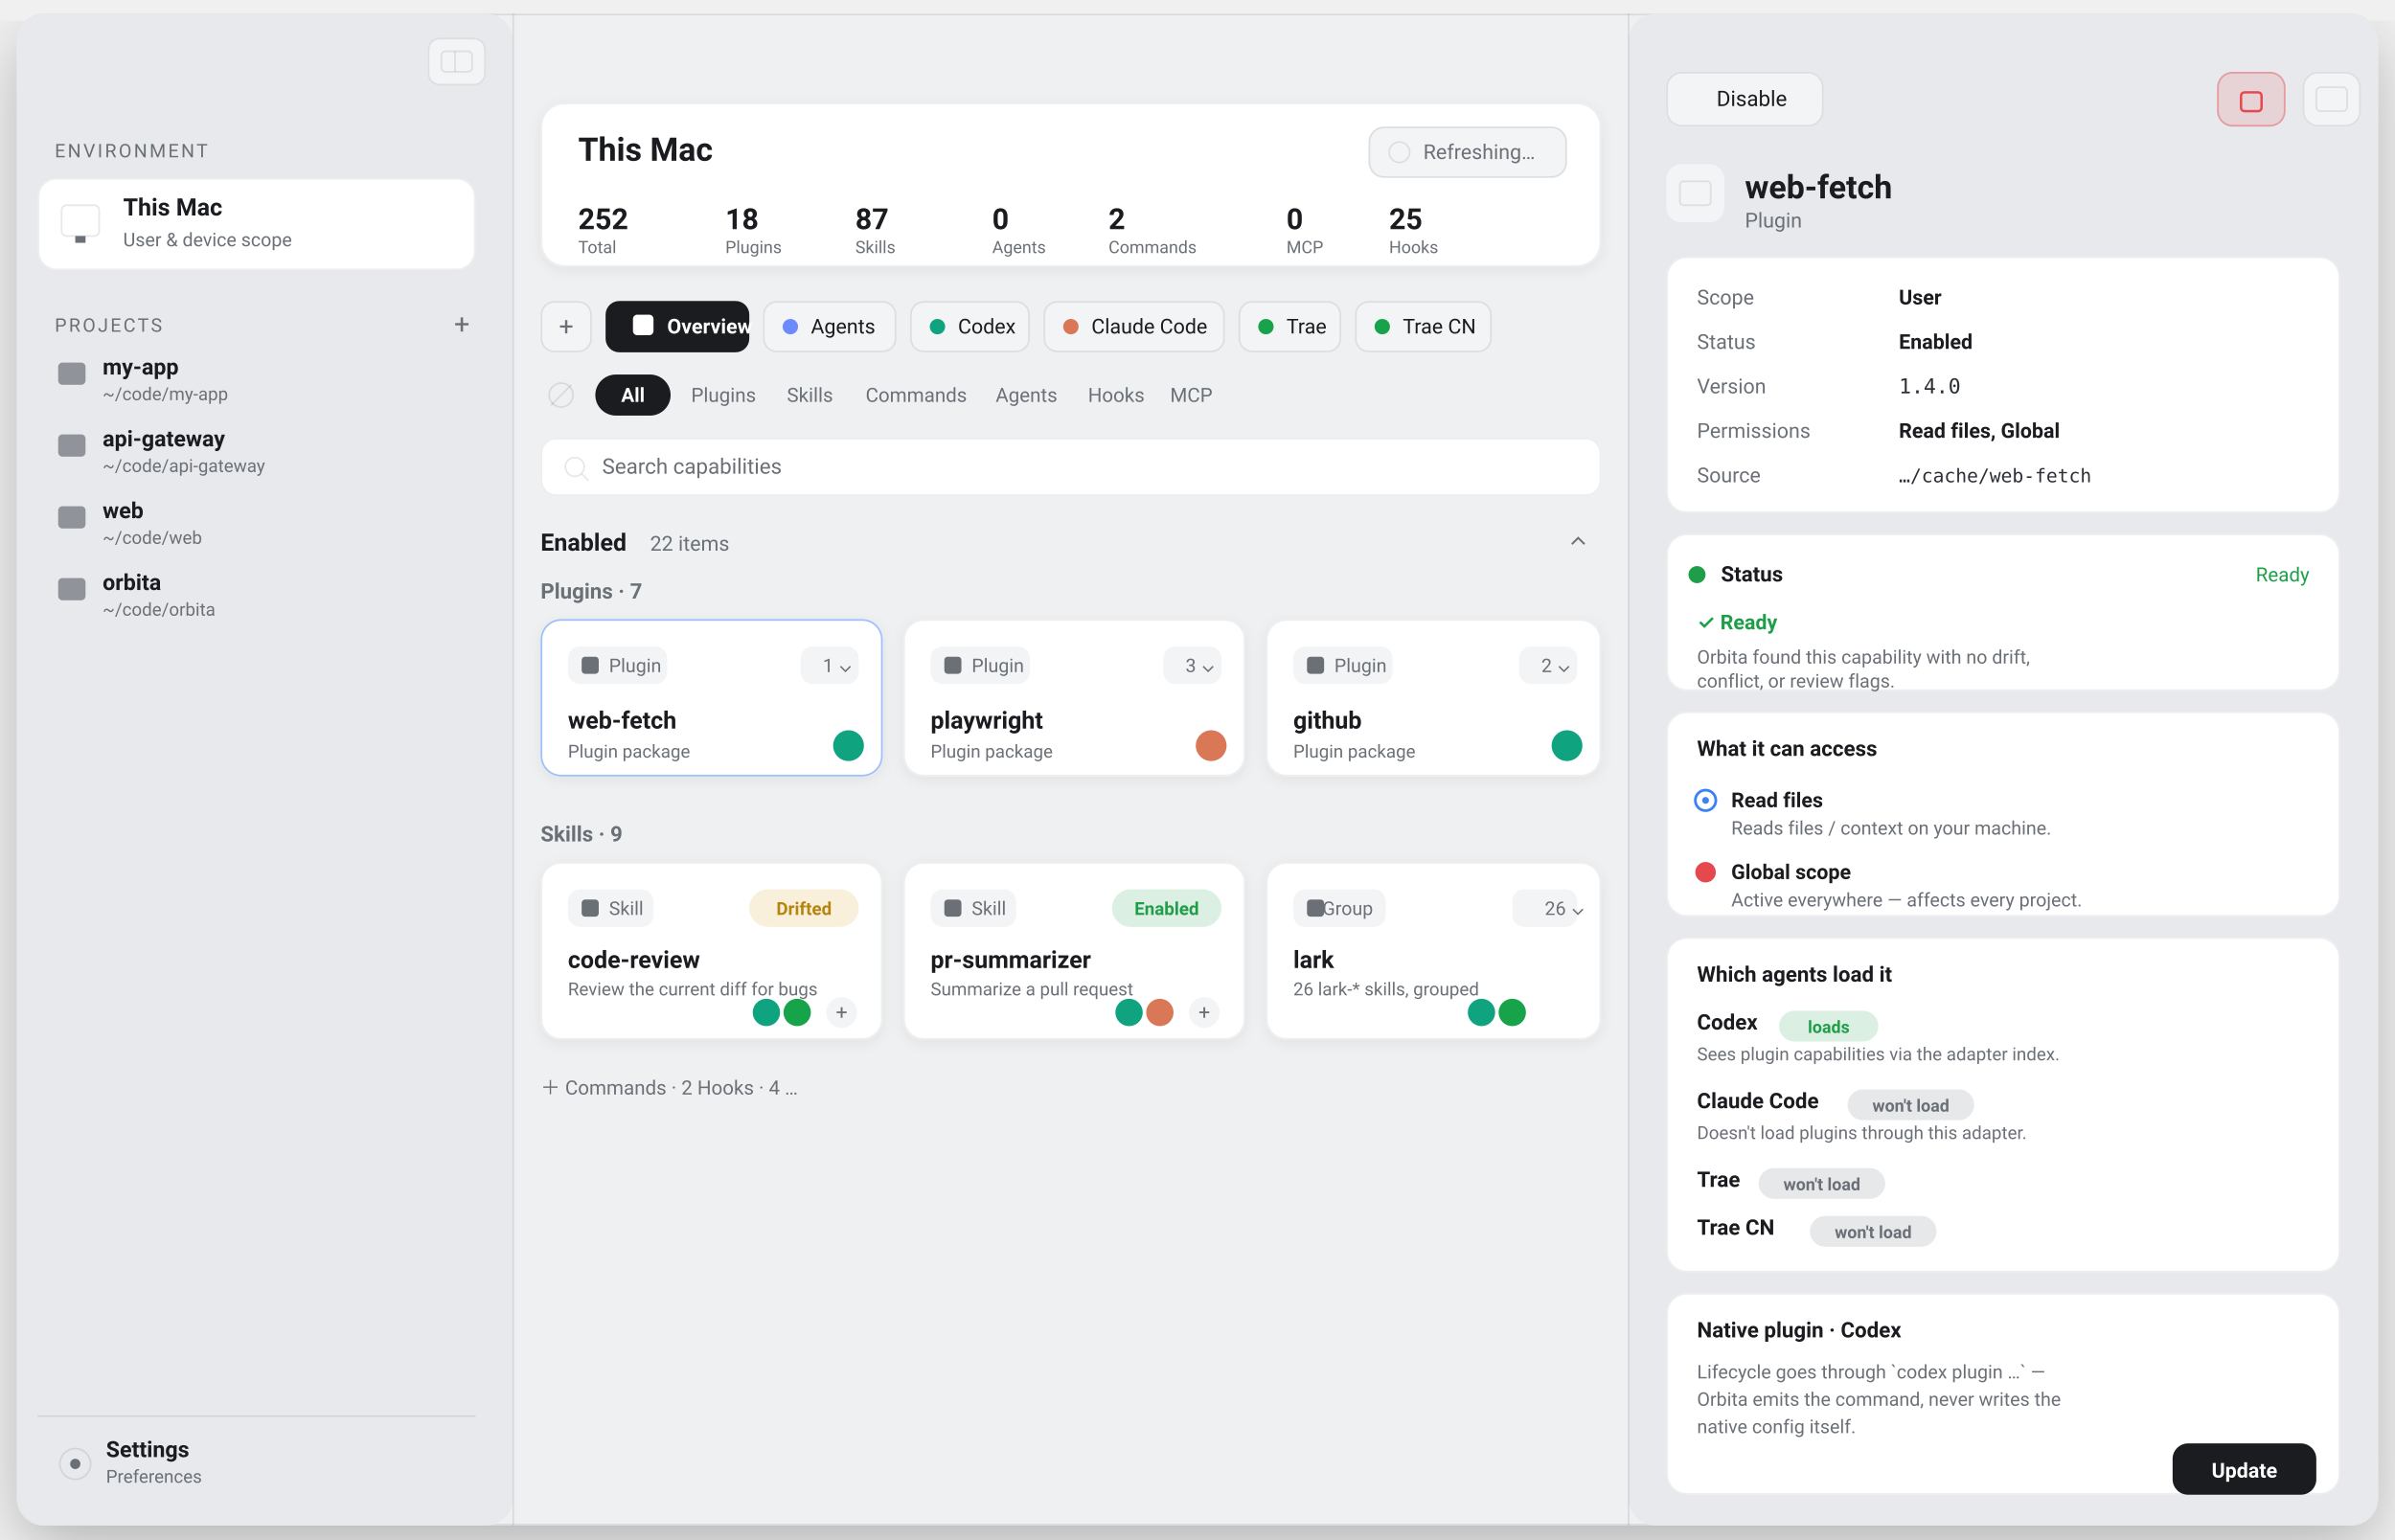
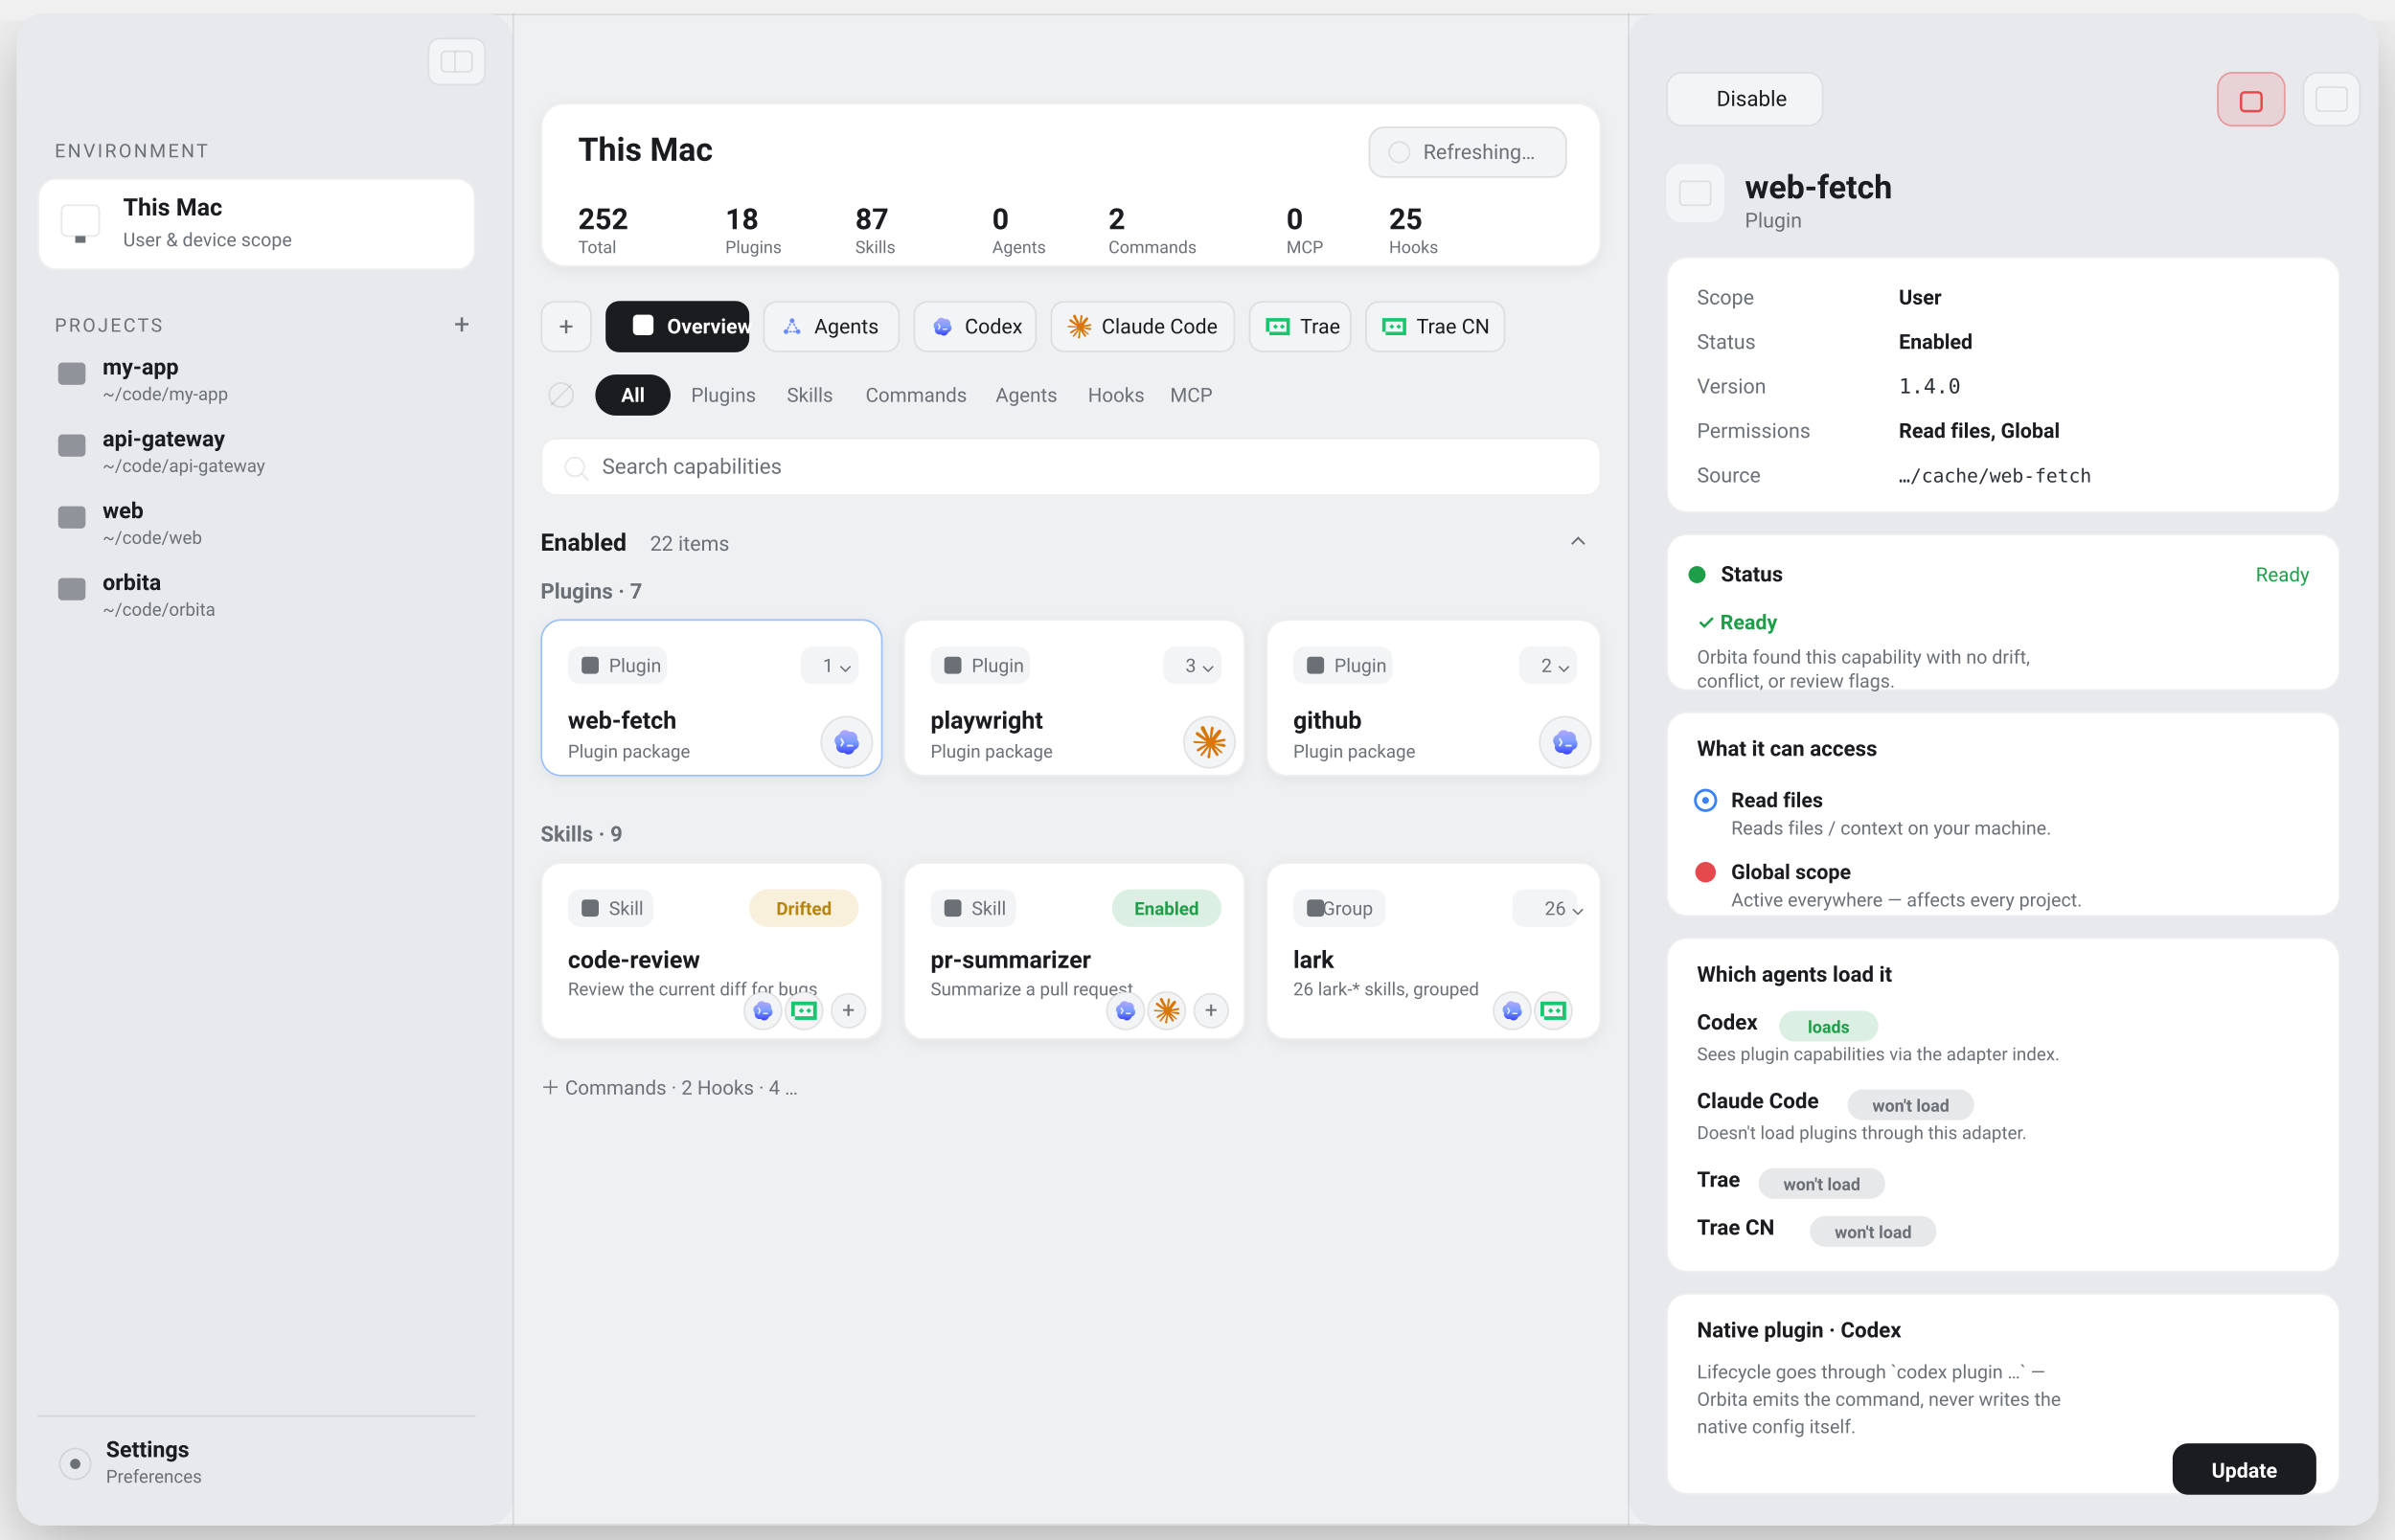
<svg xmlns="http://www.w3.org/2000/svg" viewBox="0 0 1400 900" width="1400" height="900" font-family="-apple-system, BlinkMacSystemFont, 'Segoe UI', Roboto, Helvetica, Arial, sans-serif" role="img" aria-label="Orbita main window: a left sidebar (This Mac + recent projects), a center pane with a stats header (252 total · 18 plugins · 87 skills · …), the agent tab strip (Overview · Agents · Codex · Claude Code · Trae · Trae CN), a category filter + search, and Enabled capability cards grouped by type; on the right an inspector showing a capability's scope/status/version/permissions/source, a readiness check, what it can access, and which agents load it.">
  <style>
    .canvas{fill:#eef0f2}
    .side{fill:#e7e9ec}
    .card{fill:#ffffff}
    .chip{fill:#f3f4f6}
    .tprim{fill:#1b1c20}
    .tsec{fill:#6b7077}
    .tmono{fill:#2b2f36}
    .bord{stroke:#000000;stroke-opacity:.09;fill:none}
    .cardb{stroke:#000000;stroke-opacity:.07;fill:none}
    .selfill{fill:#1b1c20}
    .seltext{fill:#ffffff}
    .selrow{fill:#000000;fill-opacity:.05}
    @media (prefers-color-scheme: dark){
      .canvas{fill:#0f1116}
      .side{fill:#15171c}
      .card{fill:#1e2025}
      .chip{fill:#26282e}
      .tprim{fill:#eceef1}
      .tsec{fill:#9aa1ab}
      .tmono{fill:#c9d1d9}
      .bord{stroke:#ffffff;stroke-opacity:.10}
      .cardb{stroke:#ffffff;stroke-opacity:.08}
      .selfill{fill:#e9eaec}
      .seltext{fill:#15171c}
      .selrow{fill:#ffffff;fill-opacity:.06}
    }
  </style>
  <defs>
    <filter id="ws" x="-8%" y="-8%" width="116%" height="120%">
      <feDropShadow dx="0" dy="12" stdDeviation="22" flood-color="#000000" flood-opacity="0.28" />
    </filter>
    <filter id="cs" x="-20%" y="-30%" width="140%" height="170%">
      <feDropShadow dx="0" dy="2" stdDeviation="4" flood-color="#000000" flood-opacity="0.06" />
    </filter>
+     <linearGradient id="codexGrad" gradientUnits="userSpaceOnUse" x1="12" x2="12" y1="3" y2="21">
+       <stop stop-color="#B1A7FF" />
+       <stop offset=".5" stop-color="#7A9DFF" />
+       <stop offset="1" stop-color="#3941FF" />
+     </linearGradient>
+     <symbol id="ic-codex" viewBox="0 0 24 24">
+       <path d="M9.064 3.344a4.578 4.578 0 0 1 2.285 -0.312c1 0.115 1.891 0.54 2.673 1.275c0.01 0.01 0.024 0.017 0.037 0.021a0.09 0.09 0 0 0 0.043 0a4.55 4.55 0 0 1 3.046 0.275l0.047 0.022l0.116 0.057a4.581 4.581 0 0 1 2.188 2.399c0.209 0.51 0.313 1.041 0.315 1.595a4.24 4.24 0 0 1 -0.134 1.223a0.123 0.123 0 0 0 0.03 0.115c0.594 0.607 0.988 1.33 1.183 2.17c0.289 1.425 -0.007 2.71 -0.887 3.854l-0.136 0.166a4.548 4.548 0 0 1 -2.201 1.388a0.123 0.123 0 0 0 -0.081 0.076c-0.191 0.551 -0.383 1.023 -0.74 1.494c-0.9 1.187 -2.222 1.846 -3.711 1.838c-1.187 -0.006 -2.239 -0.44 -3.157 -1.302a0.107 0.107 0 0 0 -0.105 -0.024c-0.388 0.125 -0.78 0.143 -1.204 0.138a4.441 4.441 0 0 1 -1.945 -0.466a4.544 4.544 0 0 1 -1.61 -1.335c-0.152 -0.202 -0.303 -0.392 -0.414 -0.617a5.81 5.81 0 0 1 -0.37 -0.961a4.582 4.582 0 0 1 -0.014 -2.298a0.124 0.124 0 0 0 0.006 -0.056a0.085 0.085 0 0 0 -0.027 -0.048a4.467 4.467 0 0 1 -1.034 -1.651a3.896 3.896 0 0 1 -0.251 -1.192a5.189 5.189 0 0 1 0.141 -1.6c0.337 -1.112 0.982 -1.985 1.933 -2.618c0.212 -0.141 0.413 -0.251 0.601 -0.33c0.215 -0.089 0.43 -0.164 0.646 -0.227a0.098 0.098 0 0 0 0.065 -0.066a4.51 4.51 0 0 1 0.829 -1.615a4.535 4.535 0 0 1 1.837 -1.388zm3.482 10.565a0.637 0.637 0 0 0 0 1.272h3.636a0.637 0.637 0 1 0 0 -1.272h-3.636zM8.462 9.23a0.637 0.637 0 0 0 -1.106 0.631l1.272 2.224l-1.266 2.136a0.636 0.636 0 1 0 1.095 0.649l1.454 -2.455a0.636 0.636 0 0 0 0.005 -0.64L8.462 9.23z" fill="url(#codexGrad)" />
+     </symbol>
+     <symbol id="ic-claude" viewBox="0 0 24 24">
+       <path fill="#D97706" d="m4.714 15.956 4.717-2.647.079-.231-.079-.128h-.231l-.789-.049-2.696-.073-2.337-.097-2.265-.121-.571-.121-.534-.704.055-.352.48-.322.686.061 1.518.103 2.277.158 1.651.097 2.447.255h.389l.055-.158-.134-.097-.103-.097L6.973 9.836l-2.55-1.688-1.336-.971-.723-.492-.364-.461-.158-1.008.656-.723.88.061.225.061.892.686 1.906 1.475 2.489 1.834.364.303.146-.103.018-.073-.164-.273-1.354-2.447-1.445-2.489-.643-1.032-.17-.619c-.061-.255-.103-.467-.103-.729L6.287.134 6.7 0l.996.134.419.364.619 1.415 1.002 2.228 1.554 3.03.455.898.243.832.091.255h.158v-.146l.128-1.706.237-2.095.231-2.696.079-.759.376-.911.747-.492.583.279.48.686-.067.443-.285 1.852-.559 2.902-.364 1.943h.212l.243-.243.984-1.305 1.651-2.064.729-.82.85-.905.546-.431h1.032l.759 1.129-.34 1.166-1.062 1.348-.88 1.141-1.263 1.7-.789 1.36.073.109.188-.018 2.853-.607 1.542-.279 1.84-.316.832.389.091.395-.328.807-1.967.486-2.307.461-3.436.814-.043.03.049.061 1.548.146.662.036h1.621l3.018.225.789.522.474.638-.079.486-1.214.619-1.639-.389-3.825-.911-1.311-.328h-.182v.109l1.093 1.069 2.003 1.809 2.507 2.331.128.577-.322.455-.34-.049-2.204-1.657-.85-.747-1.925-1.621h-.128v.17l.443.65 2.344 3.521.121 1.081-.17.352-.607.212-.668-.121-1.372-1.925L14.38 17.959l-1.141-1.943-.14.079-.674 7.255-.316.37-.729.279-.607-.461-.322-.747.322-1.475.389-1.925.316-1.53.285-1.9.17-.631-.012-.043-.14.018-1.433 1.967-2.18 2.945-1.724 1.846-.413.164-.716-.37.067-.662.401-.589 2.386-3.036 1.439-1.882.929-1.087-.006-.158h-.055l-6.338 4.116-1.129.146-.486-.455.061-.747.231-.243 1.906-1.311Z" />
+     </symbol>
+     <symbol id="ic-trae" viewBox="0 0 24 24">
+       <path fill="#16c76f" transform="translate(0 3.4) scale(.096)" d="m250 179h-214.3v-35.7h-35.7v-142.9h250c0 0 0 178.6 0 178.6zm-214.3-35.7h178.6v-107.2h-178.6zm89.3-54.1l-25.3 25.2-25.2-25.2 25.3-25.3zm71.4 0l-25.3 25.3-25.2-25.3 25.2-25.2z" />
+     </symbol>
+     <symbol id="ic-agents" viewBox="0 0 24 24">
+       <g fill="none" stroke="#6b8afd" stroke-width="1.5" stroke-linecap="round" stroke-dasharray="1.4 2.4">
+         <path d="M12 6 L6 17 M12 6 L18 17 M6 17 L18 17" />
+       </g>
+       <g fill="#6b8afd">
+         <circle cx="12" cy="6" r="2.4" />
+         <circle cx="6" cy="17" r="2.4" />
+         <circle cx="18" cy="17" r="2.4" />
+       </g>
+     </symbol>
  </defs>
  <g filter="url(#ws)">
    <rect x="10" y="8" width="1380" height="884" rx="16" class="canvas" />
  </g>
  <rect x="10.5" y="8.5" width="1379" height="883" rx="15.5" class="bord" />
  <circle cx="36" cy="32" r="6.5" fill="#ff5f57" />
  <circle cx="58" cy="32" r="6.5" fill="#febc2e" />
  <circle cx="80" cy="32" r="6.5" fill="#28c840" />
  <rect x="10" y="8" width="290" height="884" rx="16" class="side" />
  <rect x="284" y="296" width="290" height="0" />
  <line x1="300" y1="8" x2="300" y2="892" class="bord" />
  <rect x="250" y="22" width="34" height="28" rx="7" class="chip" />
  <rect x="250.5" y="22.5" width="33" height="27" rx="6.5" class="bord" />
  <rect x="258" y="30" width="18" height="12" rx="2.5" class="bord" />
  <line x1="266" y1="30" x2="266" y2="42" class="bord" />
  <text x="32" y="92" font-size="11" letter-spacing="1.3" class="tsec">ENVIRONMENT</text>
  <rect x="22" y="104" width="256" height="54" rx="11" class="card" />
  <rect x="22.5" y="104.5" width="255" height="53" rx="10.5" class="cardb" />
  <rect x="36" y="120" width="22" height="18" rx="3" class="bord" />
  <rect x="44" y="138" width="6" height="4" class="tsec" />
  <text x="72" y="126" font-size="14" font-weight="700" class="tprim">This Mac</text>
  <text x="72" y="144" font-size="11" class="tsec">User &amp; device scope</text>
  <text x="32" y="194" font-size="11" letter-spacing="1.3" class="tsec">PROJECTS</text>
  <text x="270" y="195" font-size="16" class="tsec" text-anchor="middle">+</text>
  <g>
    <rect x="34" y="212" width="16" height="13" rx="2.5" class="tsec" fill-opacity="0.7" />
    <text x="60" y="219" font-size="13" font-weight="600" class="tprim">my-app</text>
    <text x="60" y="234" font-size="10.5" class="tsec">~/code/my-app</text>
  </g>
  <g>
    <rect x="34" y="254" width="16" height="13" rx="2.5" class="tsec" fill-opacity="0.7" />
    <text x="60" y="261" font-size="13" font-weight="600" class="tprim">api-gateway</text>
    <text x="60" y="276" font-size="10.5" class="tsec">~/code/api-gateway</text>
  </g>
  <g>
    <rect x="34" y="296" width="16" height="13" rx="2.5" class="tsec" fill-opacity="0.7" />
    <text x="60" y="303" font-size="13" font-weight="600" class="tprim">web</text>
    <text x="60" y="318" font-size="10.5" class="tsec">~/code/web</text>
  </g>
  <g>
    <rect x="34" y="338" width="16" height="13" rx="2.5" class="tsec" fill-opacity="0.7" />
    <text x="60" y="345" font-size="13" font-weight="600" class="tprim">orbita</text>
    <text x="60" y="360" font-size="10.5" class="tsec">~/code/orbita</text>
  </g>
  <line x1="22" y1="828" x2="278" y2="828" class="bord" />
  <circle cx="44" cy="856" r="9" class="bord" />
  <circle cx="44" cy="856" r="3" class="tsec" />
  <text x="62" y="852" font-size="13" font-weight="600" class="tprim">Settings</text>
  <text x="62" y="867" font-size="10.5" class="tsec">Preferences</text>
  <rect x="316" y="60" width="620" height="96" rx="14" class="card" filter="url(#cs)" />
  <rect x="316.5" y="60.5" width="619" height="95" rx="13.5" class="cardb" />
  <text x="338" y="94" font-size="19" font-weight="700" class="tprim">This Mac</text>
  <rect x="800" y="74" width="116" height="30" rx="9" class="chip" />
  <rect x="800.5" y="74.5" width="115" height="29" rx="8.5" class="bord" />
  <circle cx="818" cy="89" r="6" class="bord" />
  <text x="832" y="93" font-size="12" class="tsec">Refreshing…</text>
  <g>
    <text x="338" y="134" font-size="17" font-weight="700" class="tprim">252</text>
    <text x="338" y="148" font-size="10" class="tsec">Total</text>
    <text x="424" y="134" font-size="17" font-weight="700" class="tprim">18</text>
    <text x="424" y="148" font-size="10" class="tsec">Plugins</text>
    <text x="500" y="134" font-size="17" font-weight="700" class="tprim">87</text>
    <text x="500" y="148" font-size="10" class="tsec">Skills</text>
    <text x="580" y="134" font-size="17" font-weight="700" class="tprim">0</text>
    <text x="580" y="148" font-size="10" class="tsec">Agents</text>
    <text x="648" y="134" font-size="17" font-weight="700" class="tprim">2</text>
    <text x="648" y="148" font-size="10" class="tsec">Commands</text>
    <text x="752" y="134" font-size="17" font-weight="700" class="tprim">0</text>
    <text x="752" y="148" font-size="10" class="tsec">MCP</text>
    <text x="812" y="134" font-size="17" font-weight="700" class="tprim">25</text>
    <text x="812" y="148" font-size="10" class="tsec">Hooks</text>
  </g>
  <g font-size="12">
    <rect x="316" y="176" width="30" height="30" rx="8" class="chip" />
    <rect x="316.5" y="176.5" width="29" height="29" rx="7.5" class="bord" />
    <text x="331" y="196" text-anchor="middle" font-size="15" class="tsec">+</text>
    <rect x="354" y="176" width="84" height="30" rx="8" class="selfill" />
    <rect x="370" y="184" width="12" height="12" rx="2.5" class="seltext" />
    <text x="390" y="195" font-weight="600" class="seltext">Overview</text>
-     <rect x="446" y="176" width="78" height="30" rx="8" class="chip" />
-     <rect x="446.5" y="176.5" width="77" height="29" rx="7.5" class="bord" />
-     <circle cx="462" cy="191" r="4.5" fill="#6b8afd" />
-     <text x="474" y="195" class="tprim">Agents</text>
-     <rect x="532" y="176" width="70" height="30" rx="8" class="chip" />
-     <rect x="532.5" y="176.5" width="69" height="29" rx="7.5" class="bord" />
-     <circle cx="548" cy="191" r="4.5" fill="#10a37f" />
-     <text x="560" y="195" class="tprim">Codex</text>
-     <rect x="610" y="176" width="106" height="30" rx="8" class="chip" />
-     <rect x="610.5" y="176.5" width="105" height="29" rx="7.5" class="bord" />
-     <circle cx="626" cy="191" r="4.5" fill="#d97757" />
-     <text x="638" y="195" class="tprim">Claude Code</text>
-     <rect x="724" y="176" width="60" height="30" rx="8" class="chip" />
-     <rect x="724.5" y="176.5" width="59" height="29" rx="7.5" class="bord" />
-     <circle cx="740" cy="191" r="4.5" fill="#16a34a" />
-     <text x="752" y="195" class="tprim">Trae</text>
-     <rect x="792" y="176" width="80" height="30" rx="8" class="chip" />
-     <rect x="792.5" y="176.5" width="79" height="29" rx="7.5" class="bord" />
-     <circle cx="808" cy="191" r="4.5" fill="#16a34a" />
-     <text x="820" y="195" class="tprim">Trae CN</text>
+     <rect x="446" y="176" width="80" height="30" rx="8" class="chip" />
+     <rect x="446.5" y="176.5" width="79" height="29" rx="7.5" class="bord" />
+     <use href="#ic-agents" x="456" y="184" width="14" height="14" />
+     <text x="476" y="195" class="tprim">Agents</text>
+     <rect x="534" y="176" width="72" height="30" rx="8" class="chip" />
+     <rect x="534.5" y="176.5" width="71" height="29" rx="7.5" class="bord" />
+     <use href="#ic-codex" x="544" y="184" width="14" height="14" />
+     <text x="564" y="195" class="tprim">Codex</text>
+     <rect x="614" y="176" width="108" height="30" rx="8" class="chip" />
+     <rect x="614.5" y="176.5" width="107" height="29" rx="7.5" class="bord" />
+     <use href="#ic-claude" x="624" y="184" width="14" height="14" />
+     <text x="644" y="195" class="tprim">Claude Code</text>
+     <rect x="730" y="176" width="60" height="30" rx="8" class="chip" />
+     <rect x="730.5" y="176.5" width="59" height="29" rx="7.5" class="bord" />
+     <use href="#ic-trae" x="740" y="184" width="14" height="14" />
+     <text x="760" y="195" class="tprim">Trae</text>
+     <rect x="798" y="176" width="82" height="30" rx="8" class="chip" />
+     <rect x="798.5" y="176.5" width="81" height="29" rx="7.5" class="bord" />
+     <use href="#ic-trae" x="808" y="184" width="14" height="14" />
+     <text x="828" y="195" class="tprim">Trae CN</text>
  </g>
  <g font-size="11.5">
    <circle cx="328" cy="231" r="7" class="bord" />
    <line x1="322" y1="237" x2="334" y2="225" class="bord" />
    <rect x="348" y="219" width="44" height="24" rx="12" class="selfill" />
    <text x="370" y="235" text-anchor="middle" font-weight="600" class="seltext">All</text>
    <text x="404" y="235" class="tsec">Plugins</text>
    <text x="460" y="235" class="tsec">Skills</text>
    <text x="506" y="235" class="tsec">Commands</text>
    <text x="582" y="235" class="tsec">Agents</text>
    <text x="636" y="235" class="tsec">Hooks</text>
    <text x="684" y="235" class="tsec">MCP</text>
  </g>
  <rect x="316" y="256" width="620" height="34" rx="9" class="card" />
  <rect x="316.5" y="256.5" width="619" height="33" rx="8.5" class="cardb" />
  <circle cx="336" cy="273" r="5.5" class="bord" />
  <line x1="340" y1="277" x2="344" y2="281" class="bord" />
  <text x="352" y="277" font-size="12.5" class="tsec">Search capabilities</text>
  <text x="316" y="322" font-size="14" font-weight="700" class="tprim">Enabled</text>
  <text x="380" y="322" font-size="12" class="tsec">22 items</text>
  <text x="928" y="324" font-size="14" class="tsec" text-anchor="end">⌃</text>
  <text x="316" y="350" font-size="12.5" font-weight="600" class="tsec">Plugins · 7</text>
  <rect x="316" y="362" width="200" height="92" rx="12" class="card" filter="url(#cs)" />
  <rect x="316.5" y="362.5" width="199" height="91" rx="11.5" stroke="#3b82f6" stroke-opacity="0.5" fill="none" />
  <rect x="332" y="378" width="58" height="22" rx="7" class="chip" />
  <rect x="340" y="384" width="10" height="10" rx="2" class="tsec" />
  <text x="356" y="393" font-size="11" class="tsec">Plugin</text>
  <rect x="468" y="378" width="34" height="22" rx="7" class="chip" />
  <text x="481" y="393" font-size="11" class="tsec">1 ⌄</text>
  <text x="332" y="426" font-size="14" font-weight="700" class="tprim">web-fetch</text>
  <text x="332" y="443" font-size="10.5" class="tsec">Plugin package</text>
-   <circle cx="496" cy="436" r="9" fill="#10a37f" />
+   <circle cx="495" cy="434" r="15" class="chip" />
+   <circle cx="495" cy="434" r="15" class="bord" />
+   <use href="#ic-codex" x="485.5" y="424.5" width="19" height="19" />
  <rect x="528" y="362" width="200" height="92" rx="12" class="card" filter="url(#cs)" />
  <rect x="528.5" y="362.5" width="199" height="91" rx="11.5" class="cardb" />
  <rect x="544" y="378" width="58" height="22" rx="7" class="chip" />
  <rect x="552" y="384" width="10" height="10" rx="2" class="tsec" />
  <text x="568" y="393" font-size="11" class="tsec">Plugin</text>
  <rect x="680" y="378" width="34" height="22" rx="7" class="chip" />
  <text x="693" y="393" font-size="11" class="tsec">3 ⌄</text>
  <text x="544" y="426" font-size="14" font-weight="700" class="tprim">playwright</text>
  <text x="544" y="443" font-size="10.5" class="tsec">Plugin package</text>
-   <circle cx="708" cy="436" r="9" fill="#d97757" />
+   <circle cx="707" cy="434" r="15" class="chip" />
+   <circle cx="707" cy="434" r="15" class="bord" />
+   <use href="#ic-claude" x="697.5" y="424.5" width="19" height="19" />
  <rect x="740" y="362" width="196" height="92" rx="12" class="card" filter="url(#cs)" />
  <rect x="740.5" y="362.5" width="195" height="91" rx="11.5" class="cardb" />
  <rect x="756" y="378" width="58" height="22" rx="7" class="chip" />
  <rect x="764" y="384" width="10" height="10" rx="2" class="tsec" />
  <text x="780" y="393" font-size="11" class="tsec">Plugin</text>
  <rect x="888" y="378" width="34" height="22" rx="7" class="chip" />
  <text x="901" y="393" font-size="11" class="tsec">2 ⌄</text>
  <text x="756" y="426" font-size="14" font-weight="700" class="tprim">github</text>
  <text x="756" y="443" font-size="10.5" class="tsec">Plugin package</text>
-   <circle cx="916" cy="436" r="9" fill="#10a37f" />
+   <circle cx="915" cy="434" r="15" class="chip" />
+   <circle cx="915" cy="434" r="15" class="bord" />
+   <use href="#ic-codex" x="905.5" y="424.5" width="19" height="19" />
  <text x="316" y="492" font-size="12.5" font-weight="600" class="tsec">Skills · 9</text>
  <rect x="316" y="504" width="200" height="104" rx="12" class="card" filter="url(#cs)" />
  <rect x="316.5" y="504.5" width="199" height="103" rx="11.5" class="cardb" />
  <rect x="332" y="520" width="50" height="22" rx="7" class="chip" />
  <rect x="340" y="526" width="10" height="10" rx="2" class="tsec" />
  <text x="356" y="535" font-size="11" class="tsec">Skill</text>
  <rect x="438" y="520" width="64" height="22" rx="11" fill="#d8a01a" fill-opacity="0.16" />
  <text x="470" y="535" text-anchor="middle" font-size="10.5" font-weight="600" fill="#b6850f">Drifted</text>
  <text x="332" y="566" font-size="14" font-weight="700" class="tprim">code-review</text>
  <text x="332" y="582" font-size="10.5" class="tsec">Review the current diff for bugs</text>
-   <circle cx="448" cy="592" r="8" fill="#10a37f" />
-   <circle cx="466" cy="592" r="8" fill="#16a34a" />
-   <circle cx="492" cy="592" r="9" class="chip" />
-   <rect x="492.5" y="583.5" width="0" height="0" />
-   <text x="492" y="596" text-anchor="middle" font-size="12" class="tsec">+</text>
+   <circle cx="446" cy="591" r="11" class="chip" />
+   <circle cx="446" cy="591" r="11" class="bord" />
+   <use href="#ic-codex" x="438.5" y="583.5" width="15" height="15" />
+   <circle cx="470" cy="591" r="11" class="chip" />
+   <circle cx="470" cy="591" r="11" class="bord" />
+   <use href="#ic-trae" x="462.5" y="583.5" width="15" height="15" />
+   <circle cx="496" cy="591" r="10" class="chip" />
+   <circle cx="496" cy="591" r="10" class="bord" />
+   <text x="496" y="595" text-anchor="middle" font-size="13" class="tsec">+</text>
  <rect x="528" y="504" width="200" height="104" rx="12" class="card" filter="url(#cs)" />
  <rect x="528.5" y="504.5" width="199" height="103" rx="11.5" class="cardb" />
  <rect x="544" y="520" width="50" height="22" rx="7" class="chip" />
  <rect x="552" y="526" width="10" height="10" rx="2" class="tsec" />
  <text x="568" y="535" font-size="11" class="tsec">Skill</text>
  <rect x="650" y="520" width="64" height="22" rx="11" fill="#1f9e4a" fill-opacity="0.16" />
  <text x="682" y="535" text-anchor="middle" font-size="10.5" font-weight="600" fill="#1f9e4a">Enabled</text>
  <text x="544" y="566" font-size="14" font-weight="700" class="tprim">pr-summarizer</text>
  <text x="544" y="582" font-size="10.5" class="tsec">Summarize a pull request</text>
-   <circle cx="660" cy="592" r="8" fill="#10a37f" />
-   <circle cx="678" cy="592" r="8" fill="#d97757" />
-   <circle cx="704" cy="592" r="9" class="chip" />
-   <text x="704" y="596" text-anchor="middle" font-size="12" class="tsec">+</text>
+   <circle cx="658" cy="591" r="11" class="chip" />
+   <circle cx="658" cy="591" r="11" class="bord" />
+   <use href="#ic-codex" x="650.5" y="583.5" width="15" height="15" />
+   <circle cx="682" cy="591" r="11" class="chip" />
+   <circle cx="682" cy="591" r="11" class="bord" />
+   <use href="#ic-claude" x="674.5" y="583.5" width="15" height="15" />
+   <circle cx="708" cy="591" r="10" class="chip" />
+   <circle cx="708" cy="591" r="10" class="bord" />
+   <text x="708" y="595" text-anchor="middle" font-size="13" class="tsec">+</text>
  <rect x="740" y="504" width="196" height="104" rx="12" class="card" filter="url(#cs)" />
  <rect x="740.5" y="504.5" width="195" height="103" rx="11.5" class="cardb" />
  <rect x="756" y="520" width="54" height="22" rx="7" class="chip" />
  <rect x="764" y="526" width="10" height="10" rx="2" class="tsec" />
  <text x="773" y="535" font-size="11" class="tsec">Group</text>
  <rect x="884" y="520" width="38" height="22" rx="7" class="chip" />
  <text x="903" y="535" font-size="11" class="tsec">26 ⌄</text>
  <text x="756" y="566" font-size="14" font-weight="700" class="tprim">lark</text>
  <text x="756" y="582" font-size="10.5" class="tsec">26 lark-* skills, grouped</text>
-   <circle cx="866" cy="592" r="8" fill="#10a37f" />
-   <circle cx="884" cy="592" r="8" fill="#16a34a" />
+   <circle cx="884" cy="591" r="11" class="chip" />
+   <circle cx="884" cy="591" r="11" class="bord" />
+   <use href="#ic-codex" x="876.5" y="583.5" width="15" height="15" />
+   <circle cx="908" cy="591" r="11" class="chip" />
+   <circle cx="908" cy="591" r="11" class="bord" />
+   <use href="#ic-trae" x="900.5" y="583.5" width="15" height="15" />
  <text x="316" y="640" font-size="11.5" class="tsec">＋ Commands · 2    Hooks · 4 …</text>
  <rect x="952" y="8" width="438" height="884" rx="16" class="side" />
  <line x1="952" y1="8" x2="952" y2="892" class="bord" />
  <rect x="974" y="42" width="92" height="32" rx="9" class="chip" />
  <rect x="974.5" y="42.5" width="91" height="31" rx="8.5" class="bord" />
  <line x1="990" y1="58" x2="1000" y2="58" class="tsec" />
  <text x="1024" y="62" text-anchor="middle" font-size="12.5" class="tprim">Disable</text>
  <rect x="1296" y="42" width="40" height="32" rx="9" fill="#e5484d" fill-opacity="0.14" />
  <rect x="1296.5" y="42.5" width="39" height="31" rx="8.5" stroke="#e5484d" stroke-opacity="0.4" fill="none" />
  <rect x="1310" y="54" width="12" height="11" rx="2" fill="none" stroke="#e5484d" stroke-width="1.4" />
  <rect x="1346" y="42" width="34" height="32" rx="9" class="chip" />
  <rect x="1346.5" y="42.5" width="33" height="31" rx="8.5" class="bord" />
  <rect x="1354" y="51" width="18" height="14" rx="2.5" class="bord" />
  <rect x="974" y="96" width="34" height="34" rx="9" class="chip" />
  <rect x="982" y="106" width="18" height="14" rx="2" class="bord" />
  <text x="1020" y="116" font-size="19" font-weight="700" class="tprim">web-fetch</text>
  <text x="1020" y="133" font-size="12" class="tsec">Plugin</text>
  <rect x="974" y="150" width="394" height="150" rx="12" class="card" />
  <rect x="974.5" y="150.5" width="393" height="149" rx="11.5" class="cardb" />
  <text x="992" y="178" font-size="12" class="tsec">Scope</text>
  <text x="1110" y="178" font-size="12" font-weight="600" class="tprim">User</text>
  <text x="992" y="204" font-size="12" class="tsec">Status</text>
  <text x="1110" y="204" font-size="12" font-weight="600" class="tprim">Enabled</text>
  <text x="992" y="230" font-size="12" class="tsec">Version</text>
  <text x="1110" y="230" font-size="12" class="tmono" font-family="ui-monospace, SFMono-Regular, Menlo, monospace">1.4.0</text>
  <text x="992" y="256" font-size="12" class="tsec">Permissions</text>
  <text x="1110" y="256" font-size="12" font-weight="600" class="tprim">Read files, Global</text>
  <text x="992" y="282" font-size="12" class="tsec">Source</text>
  <text x="1110" y="282" font-size="11" class="tmono" font-family="ui-monospace, SFMono-Regular, Menlo, monospace">…/cache/web-fetch</text>
  <rect x="974" y="312" width="394" height="92" rx="12" class="card" />
  <rect x="974.5" y="312.5" width="393" height="91" rx="11.5" class="cardb" />
  <circle cx="992" cy="336" r="5" fill="#1f9e4a" />
  <text x="1006" y="340" font-size="12.5" font-weight="600" class="tprim">Status</text>
  <text x="1350" y="340" text-anchor="end" font-size="11.5" fill="#1f9e4a">Ready</text>
  <text x="992" y="368" font-size="12" font-weight="600" fill="#1f9e4a">✓ Ready</text>
  <text x="992" y="388" font-size="11" class="tsec">Orbita found this capability with no drift,</text>
  <text x="992" y="402" font-size="11" class="tsec">conflict, or review flags.</text>
  <rect x="974" y="416" width="394" height="120" rx="12" class="card" />
  <rect x="974.5" y="416.5" width="393" height="119" rx="11.5" class="cardb" />
  <text x="992" y="442" font-size="12.5" font-weight="600" class="tprim">What it can access</text>
  <circle cx="997" cy="468" r="6" fill="none" stroke="#3b82f6" stroke-width="1.6" />
  <circle cx="997" cy="468" r="2" fill="#3b82f6" />
  <text x="1012" y="472" font-size="12" font-weight="600" class="tprim">Read files</text>
  <text x="1012" y="488" font-size="11" class="tsec">Reads files / context on your machine.</text>
  <circle cx="997" cy="510" r="6" fill="#e5484d" />
  <text x="1012" y="514" font-size="12" font-weight="600" class="tprim">Global scope</text>
  <text x="1012" y="530" font-size="11" class="tsec">Active everywhere — affects every project.</text>
  <rect x="974" y="548" width="394" height="196" rx="12" class="card" />
  <rect x="974.5" y="548.5" width="393" height="195" rx="11.5" class="cardb" />
  <text x="992" y="574" font-size="12.5" font-weight="600" class="tprim">Which agents load it</text>
  <text x="992" y="602" font-size="12.5" font-weight="700" class="tprim">Codex</text>
  <rect x="1040" y="591" width="58" height="18" rx="9" fill="#1f9e4a" fill-opacity="0.16" />
  <text x="1069" y="604" text-anchor="middle" font-size="10" font-weight="600" fill="#1f9e4a">loads</text>
  <text x="992" y="620" font-size="10.5" class="tsec">Sees plugin capabilities via the adapter index.</text>
  <text x="992" y="648" font-size="12.5" font-weight="700" class="tprim">Claude Code</text>
  <rect x="1080" y="637" width="74" height="18" rx="9" fill="#8b9097" fill-opacity="0.2" />
  <text x="1117" y="650" text-anchor="middle" font-size="10" font-weight="600" class="tsec">won't load</text>
  <text x="992" y="666" font-size="10.5" class="tsec">Doesn't load plugins through this adapter.</text>
  <text x="992" y="694" font-size="12.5" font-weight="700" class="tprim">Trae</text>
  <rect x="1028" y="683" width="74" height="18" rx="9" fill="#8b9097" fill-opacity="0.2" />
  <text x="1065" y="696" text-anchor="middle" font-size="10" font-weight="600" class="tsec">won't load</text>
  <text x="992" y="722" font-size="12.5" font-weight="700" class="tprim">Trae CN</text>
  <rect x="1058" y="711" width="74" height="18" rx="9" fill="#8b9097" fill-opacity="0.2" />
  <text x="1095" y="724" text-anchor="middle" font-size="10" font-weight="600" class="tsec">won't load</text>
  <rect x="974" y="756" width="394" height="118" rx="12" class="card" />
  <rect x="974.5" y="756.5" width="393" height="117" rx="11.5" class="cardb" />
  <text x="992" y="782" font-size="12.5" font-weight="600" class="tprim">Native plugin · Codex</text>
  <text x="992" y="806" font-size="11" class="tsec">Lifecycle goes through `codex plugin …` —</text>
  <text x="992" y="822" font-size="11" class="tsec">Orbita emits the command, never writes the</text>
  <text x="992" y="838" font-size="11" class="tsec">native config itself.</text>
  <rect x="1270" y="844" width="84" height="30" rx="9" class="selfill" />
  <text x="1312" y="864" text-anchor="middle" font-size="12" font-weight="600" class="seltext">Update</text>
</svg>
